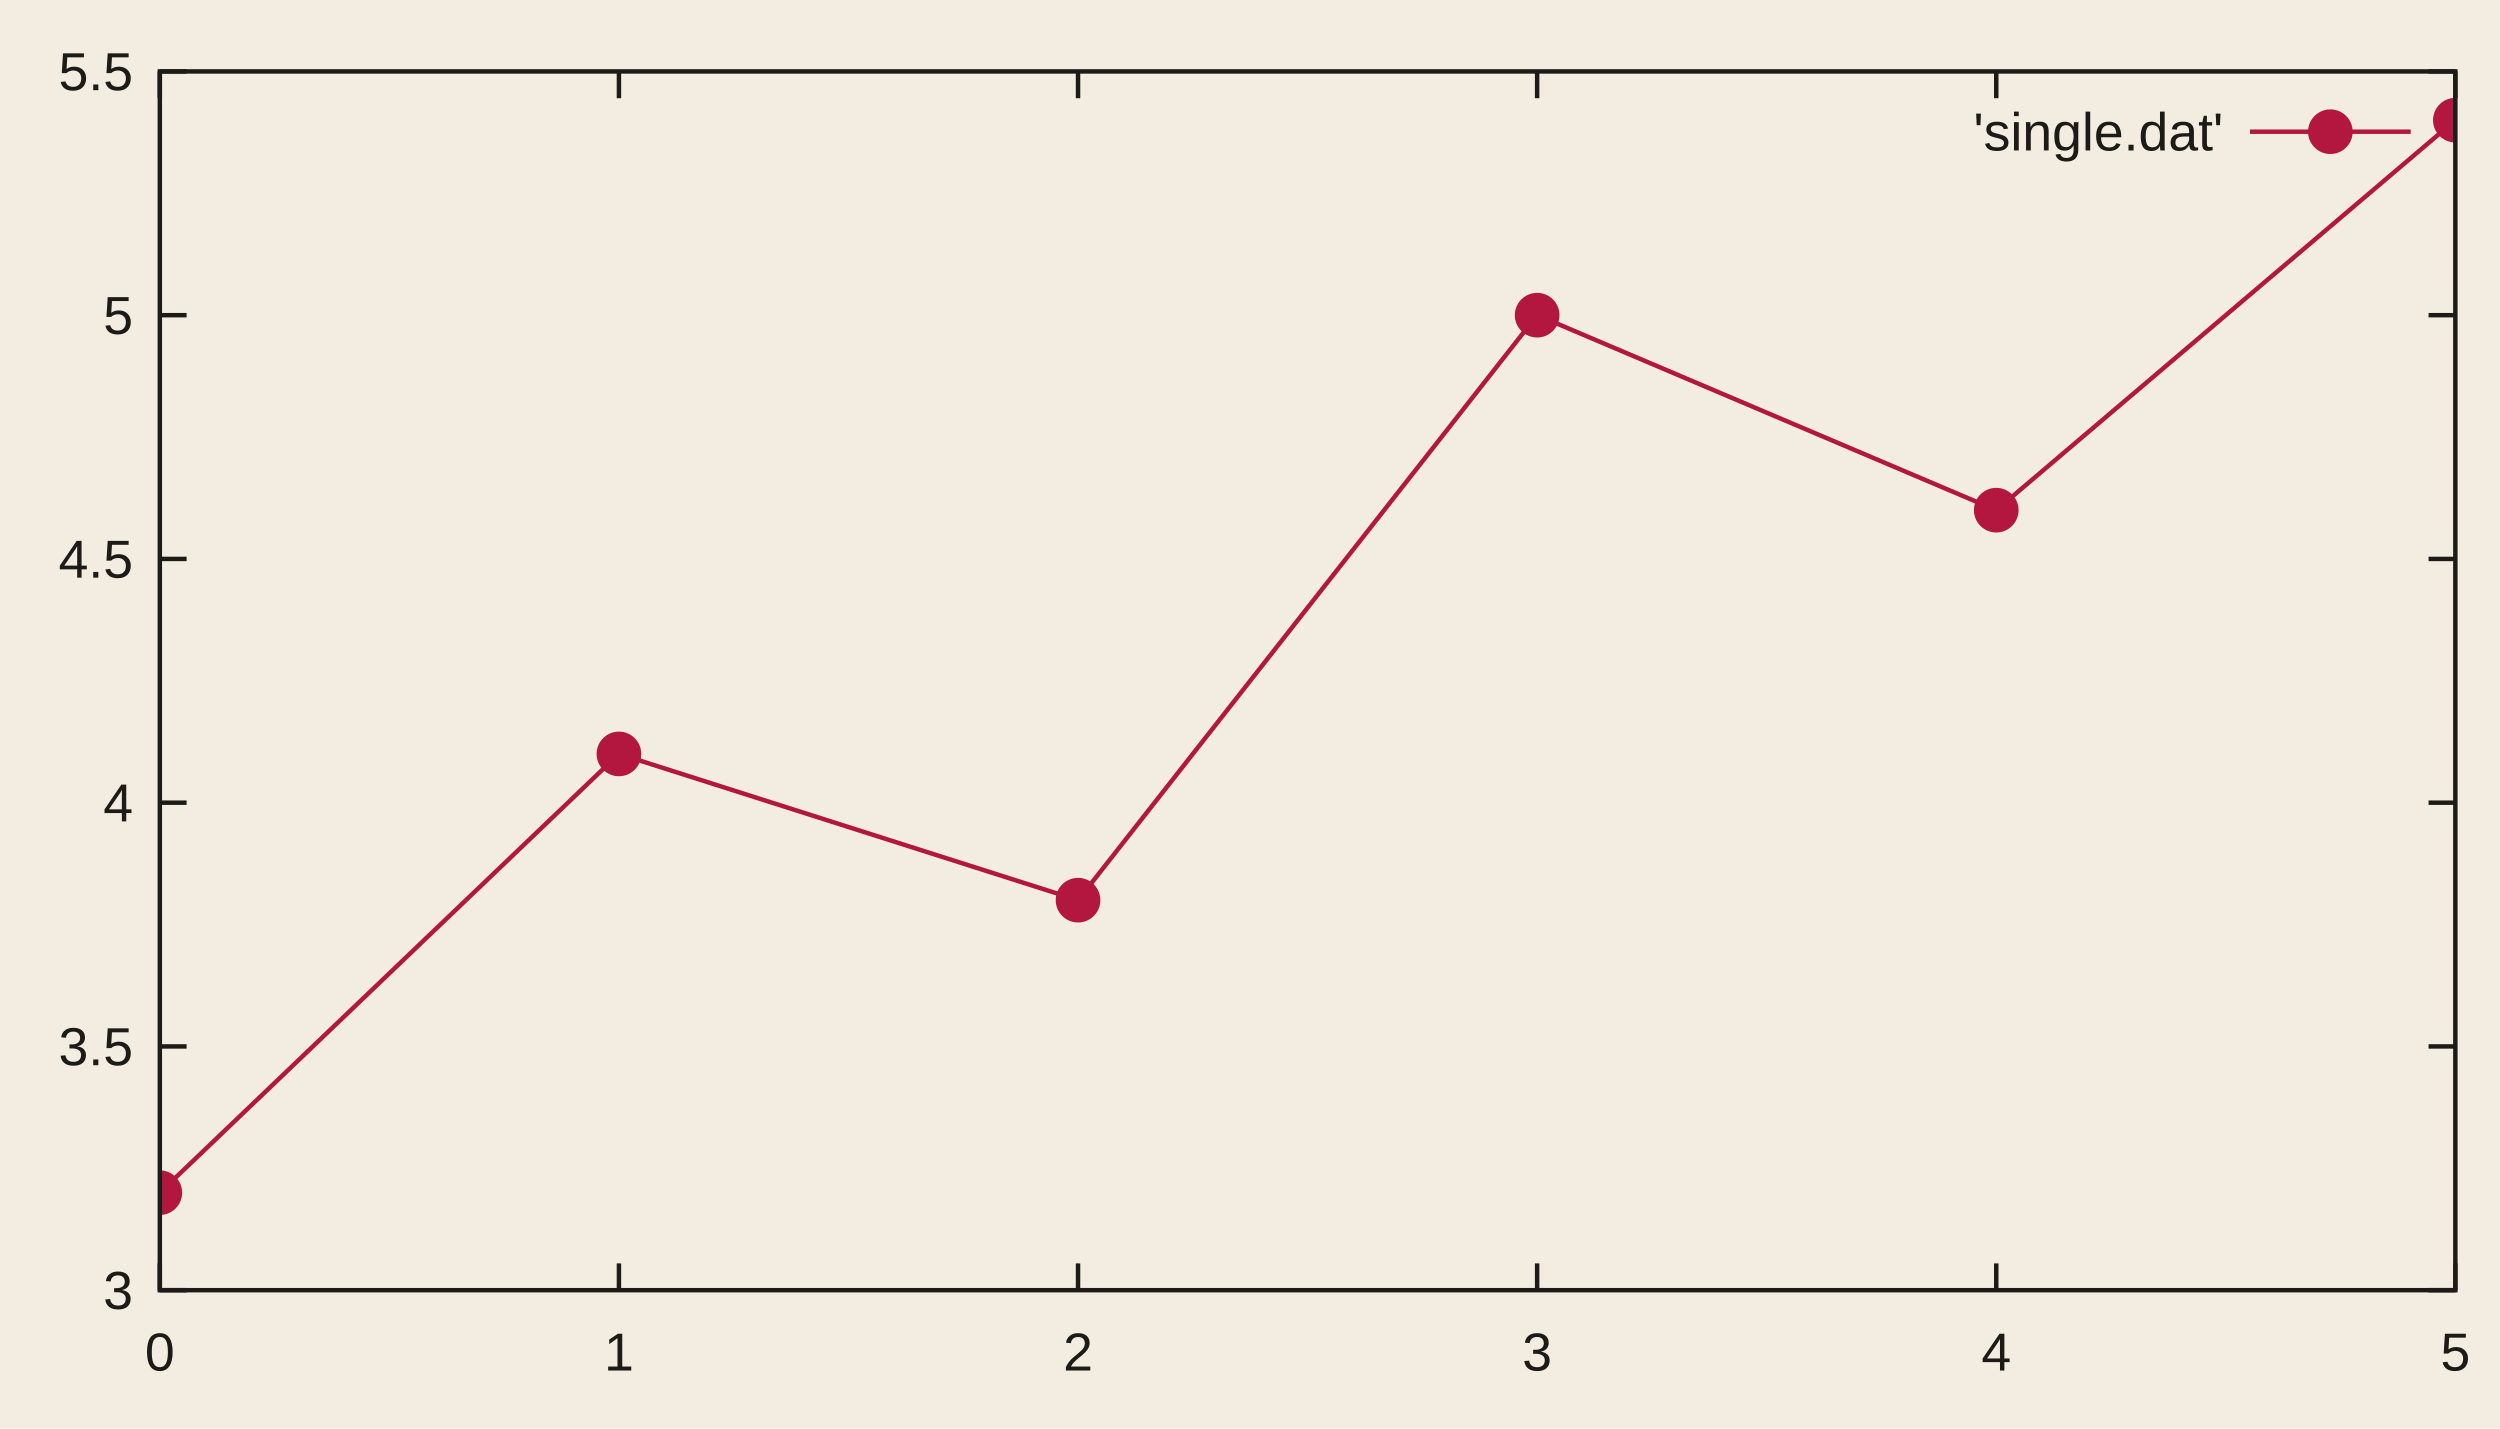
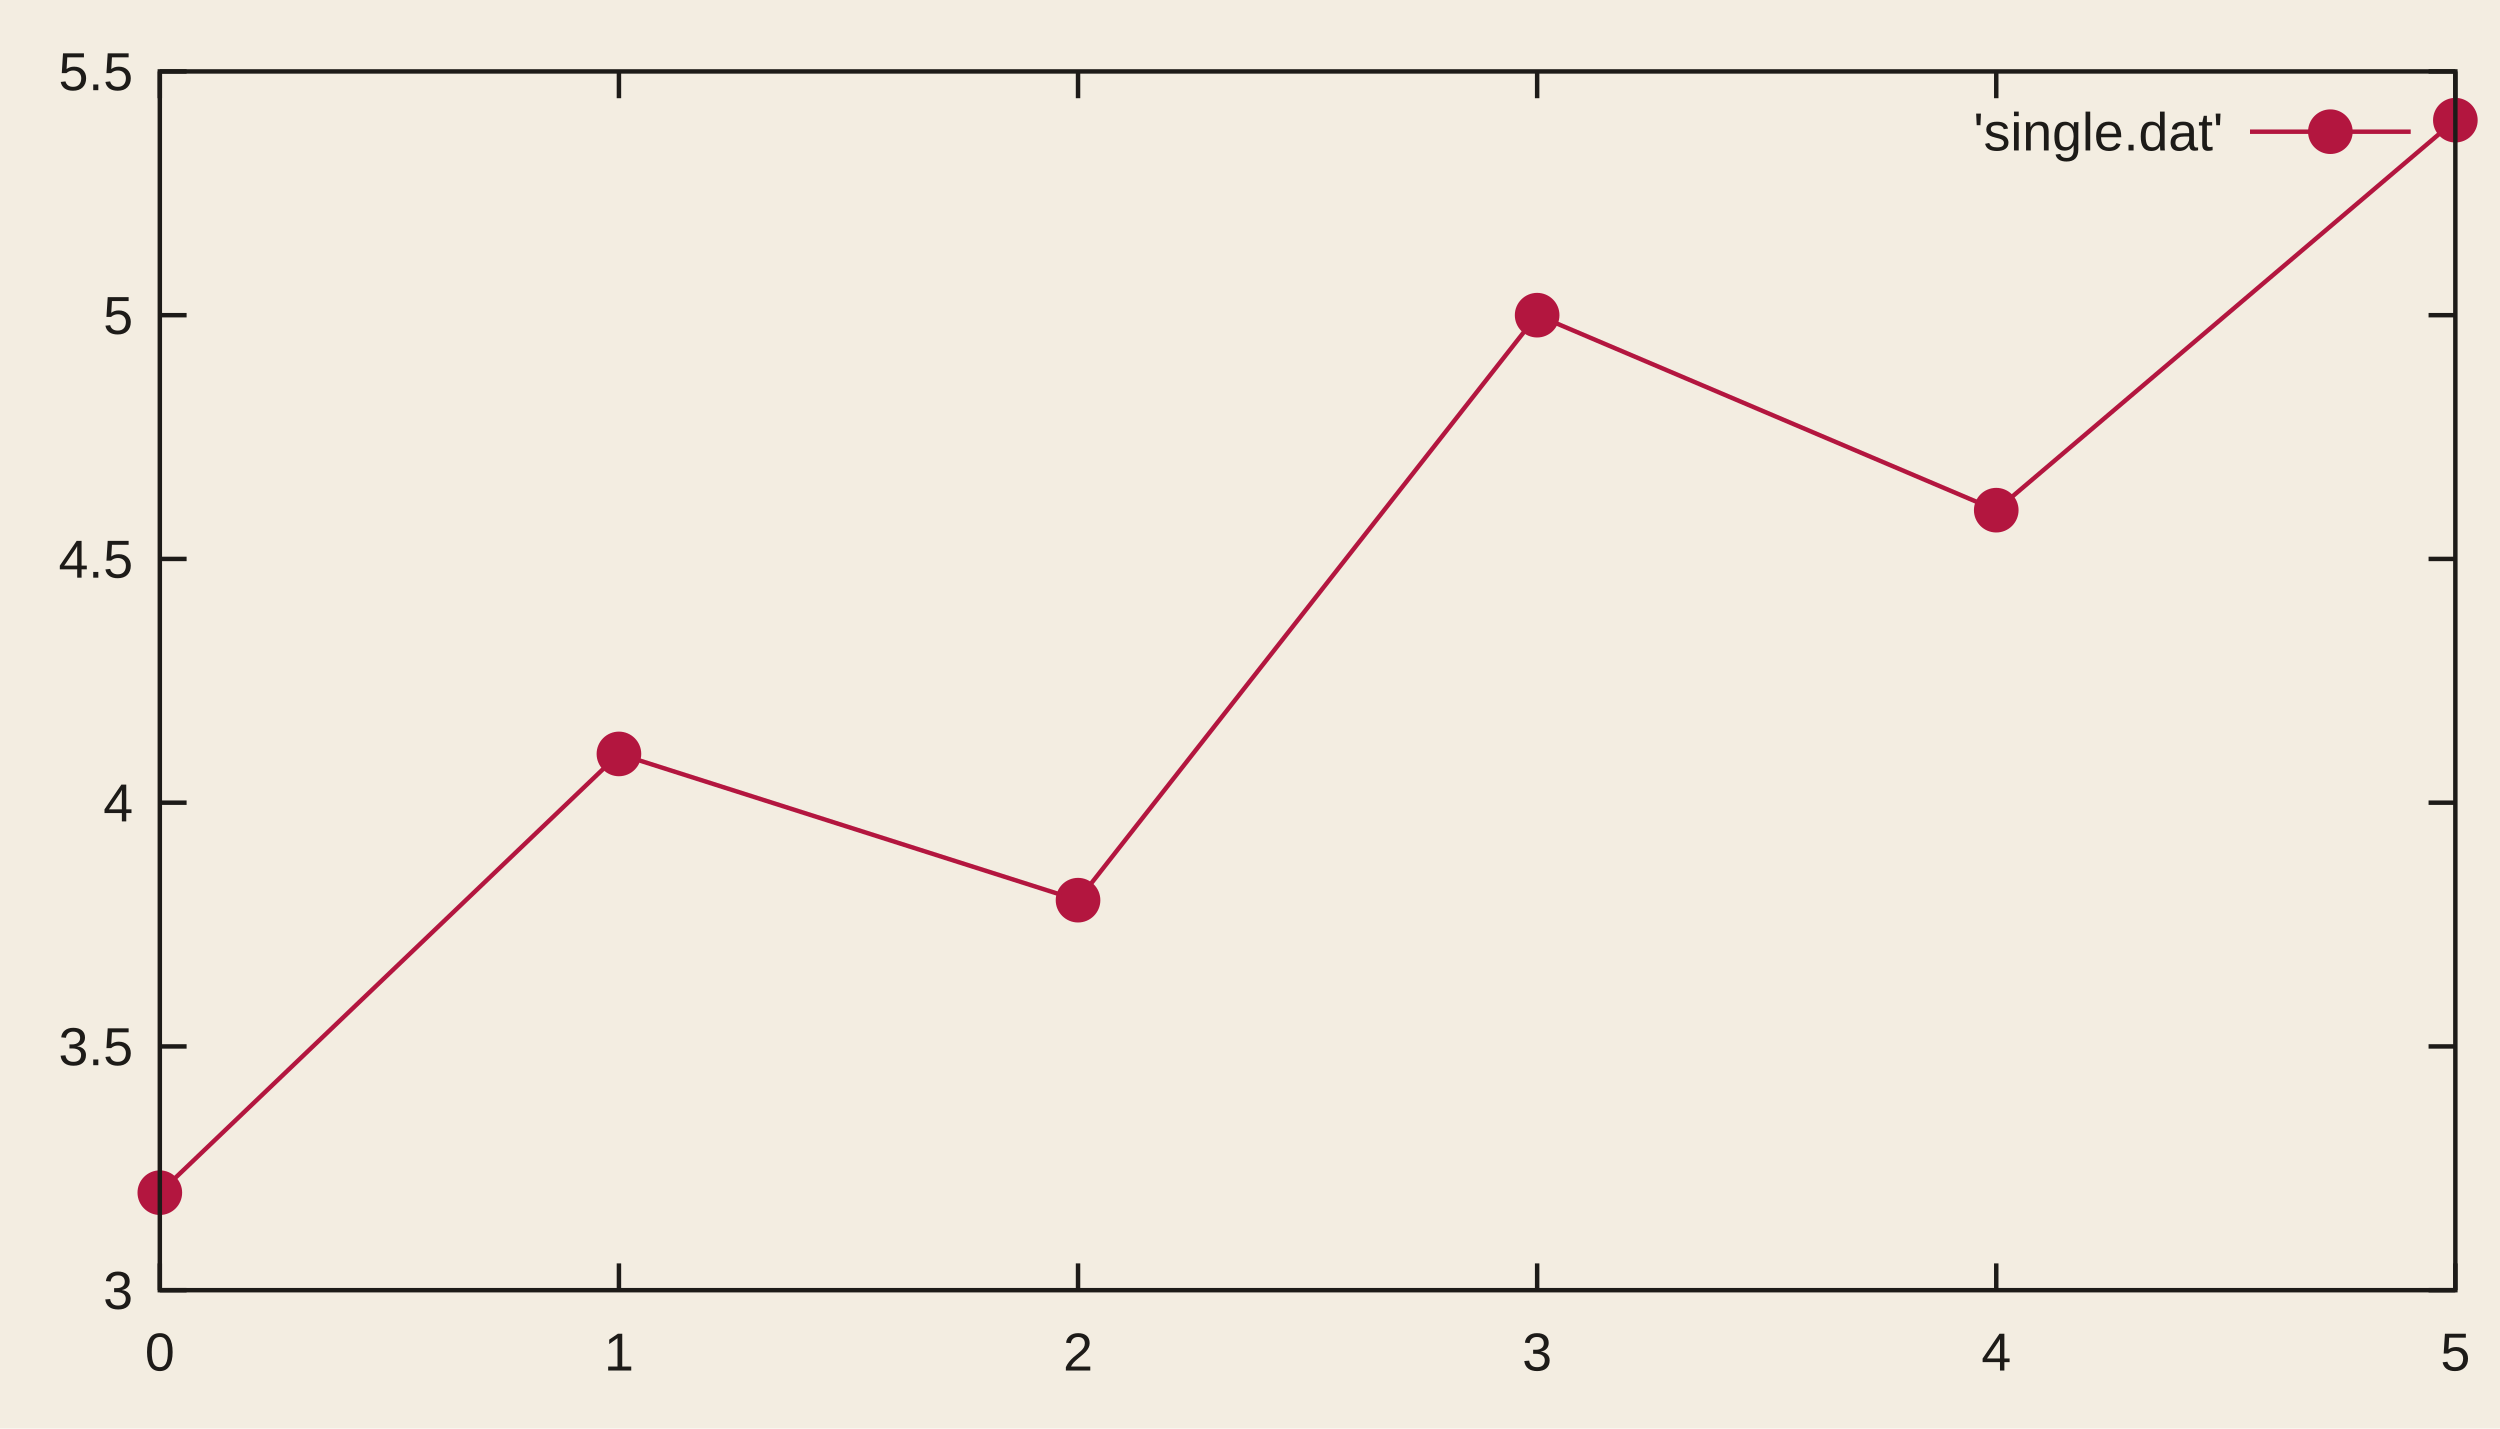
<svg xmlns="http://www.w3.org/2000/svg" width="560" height="320" viewBox="0 0 560 320" font-family="Arial,Helvetica,sans-serif" font-size="12" fill="#1d1b18" data-theme="washi" data-frame="#1d1b18" data-grid-color="#a69a85">
  <rect x="0" y="0" width="560" height="320" fill="#f3ede1" stroke="none" stroke-width="0" />
  <g class="fs-axes" data-area="35.8 550 16 289" data-x="0 5e0" data-y="3e0 5.5e0" data-log="0 0" data-grid="0" data-font-size="12">
    <g class="fs-grid" display="none">
      <polyline fill="none" stroke="#a69a85" stroke-width="0.5" stroke-dasharray="2,3" points="35.8,289 35.8,16" />
      <polyline fill="none" stroke="#a69a85" stroke-width="0.5" stroke-dasharray="2,3" points="138.64,289 138.64,16" />
      <polyline fill="none" stroke="#a69a85" stroke-width="0.5" stroke-dasharray="2,3" points="241.48,289 241.48,16" />
      <polyline fill="none" stroke="#a69a85" stroke-width="0.5" stroke-dasharray="2,3" points="344.32,289 344.32,16" />
      <polyline fill="none" stroke="#a69a85" stroke-width="0.5" stroke-dasharray="2,3" points="447.16,289 447.16,16" />
      <polyline fill="none" stroke="#a69a85" stroke-width="0.5" stroke-dasharray="2,3" points="550,289 550,16" />
      <polyline fill="none" stroke="#a69a85" stroke-width="0.5" stroke-dasharray="2,3" points="35.8,289 550,289" />
      <polyline fill="none" stroke="#a69a85" stroke-width="0.5" stroke-dasharray="2,3" points="35.8,234.4 550,234.4" />
      <polyline fill="none" stroke="#a69a85" stroke-width="0.5" stroke-dasharray="2,3" points="35.8,179.8 550,179.8" />
      <polyline fill="none" stroke="#a69a85" stroke-width="0.5" stroke-dasharray="2,3" points="35.8,125.2 550,125.2" />
      <polyline fill="none" stroke="#a69a85" stroke-width="0.5" stroke-dasharray="2,3" points="35.8,70.6 550,70.6" />
      <polyline fill="none" stroke="#a69a85" stroke-width="0.5" stroke-dasharray="2,3" points="35.8,16 550,16" />
    </g>
    <svg class="fs-plot" x="35.8" y="16" width="514.2" height="273" viewBox="0 0 1 1" preserveAspectRatio="none" overflow="hidden">
      <g class="fs-series" data-series="1">
        <polyline fill="none" stroke="#b3163f" stroke-width="1" stroke-linejoin="round" vector-effect="non-scaling-stroke" points="0,0.92 0.2,0.56 0.4,0.68 0.6,0.2 0.8,0.36 1,0.04" />
        <path class="fs-pts" data-pt="7" data-size="9" data-lw="1" data-color="#b3163f" fill="none" stroke="none" d="M0,0.92 M0.2,0.56 M0.4,0.68 M0.6,0.2 M0.8,0.36 M1,0.04" />
      </g>
    </svg>
-     <svg class="fs-marks" x="35.8" y="16" width="514.2" height="273" viewBox="0 0 514.2 273" overflow="hidden">
+     <svg class="fs-marks" x="35.8" y="16" width="514.2" height="273" viewBox="0 0 514.2 273" overflow="visible">
      <path data-series="1" fill="#b3163f" stroke="#b3163f" stroke-width="1" d="M-4.5,251.16A4.5,4.5 0 1 0 4.5,251.16A4.5,4.5 0 1 0 -4.5,251.16ZM98.34,152.88A4.5,4.5 0 1 0 107.34,152.88A4.5,4.5 0 1 0 98.34,152.88ZM201.18,185.64A4.5,4.5 0 1 0 210.18,185.64A4.5,4.5 0 1 0 201.18,185.64ZM304.02,54.6A4.5,4.5 0 1 0 313.02,54.6A4.5,4.5 0 1 0 304.02,54.6ZM406.86,98.28A4.5,4.5 0 1 0 415.86,98.28A4.5,4.5 0 1 0 406.86,98.28ZM509.7,10.92A4.5,4.5 0 1 0 518.7,10.92A4.5,4.5 0 1 0 509.7,10.92Z" />
    </svg>
    <rect x="35.8" y="16" width="514.2" height="273" fill="none" stroke="#1d1b18" stroke-width="1" />
    <g class="fs-xticks">
      <polyline fill="none" stroke="#1d1b18" stroke-width="1" points="35.8,289 35.8,283" />
      <polyline fill="none" stroke="#1d1b18" stroke-width="1" points="35.8,16 35.8,22" />
      <text x="35.8" y="307" text-anchor="middle">0</text>
      <polyline fill="none" stroke="#1d1b18" stroke-width="1" points="138.64,289 138.64,283" />
      <polyline fill="none" stroke="#1d1b18" stroke-width="1" points="138.64,16 138.64,22" />
      <text x="138.64" y="307" text-anchor="middle">1</text>
      <polyline fill="none" stroke="#1d1b18" stroke-width="1" points="241.48,289 241.48,283" />
      <polyline fill="none" stroke="#1d1b18" stroke-width="1" points="241.48,16 241.48,22" />
      <text x="241.48" y="307" text-anchor="middle">2</text>
      <polyline fill="none" stroke="#1d1b18" stroke-width="1" points="344.32,289 344.32,283" />
      <polyline fill="none" stroke="#1d1b18" stroke-width="1" points="344.32,16 344.32,22" />
      <text x="344.32" y="307" text-anchor="middle">3</text>
      <polyline fill="none" stroke="#1d1b18" stroke-width="1" points="447.16,289 447.16,283" />
      <polyline fill="none" stroke="#1d1b18" stroke-width="1" points="447.16,16 447.16,22" />
      <text x="447.16" y="307" text-anchor="middle">4</text>
      <polyline fill="none" stroke="#1d1b18" stroke-width="1" points="550,289 550,283" />
      <polyline fill="none" stroke="#1d1b18" stroke-width="1" points="550,16 550,22" />
      <text x="550" y="307" text-anchor="middle">5</text>
    </g>
    <g class="fs-yticks">
      <polyline fill="none" stroke="#1d1b18" stroke-width="1" points="35.8,289 41.8,289" />
      <polyline fill="none" stroke="#1d1b18" stroke-width="1" points="550,289 544,289" />
      <text x="29.8" y="293.2" text-anchor="end">3</text>
      <polyline fill="none" stroke="#1d1b18" stroke-width="1" points="35.8,234.4 41.8,234.4" />
      <polyline fill="none" stroke="#1d1b18" stroke-width="1" points="550,234.4 544,234.4" />
      <text x="29.8" y="238.6" text-anchor="end">3.5</text>
      <polyline fill="none" stroke="#1d1b18" stroke-width="1" points="35.8,179.8 41.8,179.8" />
      <polyline fill="none" stroke="#1d1b18" stroke-width="1" points="550,179.8 544,179.8" />
      <text x="29.8" y="184" text-anchor="end">4</text>
      <polyline fill="none" stroke="#1d1b18" stroke-width="1" points="35.8,125.2 41.8,125.2" />
      <polyline fill="none" stroke="#1d1b18" stroke-width="1" points="550,125.2 544,125.2" />
      <text x="29.8" y="129.4" text-anchor="end">4.5</text>
      <polyline fill="none" stroke="#1d1b18" stroke-width="1" points="35.8,70.6 41.8,70.6" />
      <polyline fill="none" stroke="#1d1b18" stroke-width="1" points="550,70.6 544,70.6" />
      <text x="29.8" y="74.8" text-anchor="end">5</text>
      <polyline fill="none" stroke="#1d1b18" stroke-width="1" points="35.8,16 41.8,16" />
      <polyline fill="none" stroke="#1d1b18" stroke-width="1" points="550,16 544,16" />
      <text x="29.8" y="20.2" text-anchor="end">5.5</text>
    </g>
    <g class="fs-key-entry" data-series="1">
      <polyline fill="none" stroke="#b3163f" stroke-width="1" points="504,29.5 540,29.5" />
      <path fill="#b3163f" stroke="#b3163f" stroke-width="1" d="M517.5,29.5A4.5,4.5 0 1 0 526.5,29.5A4.5,4.5 0 1 0 517.5,29.5Z" />
      <text x="498" y="33.7" text-anchor="end">'single.dat'</text>
    </g>
  </g>
</svg>
